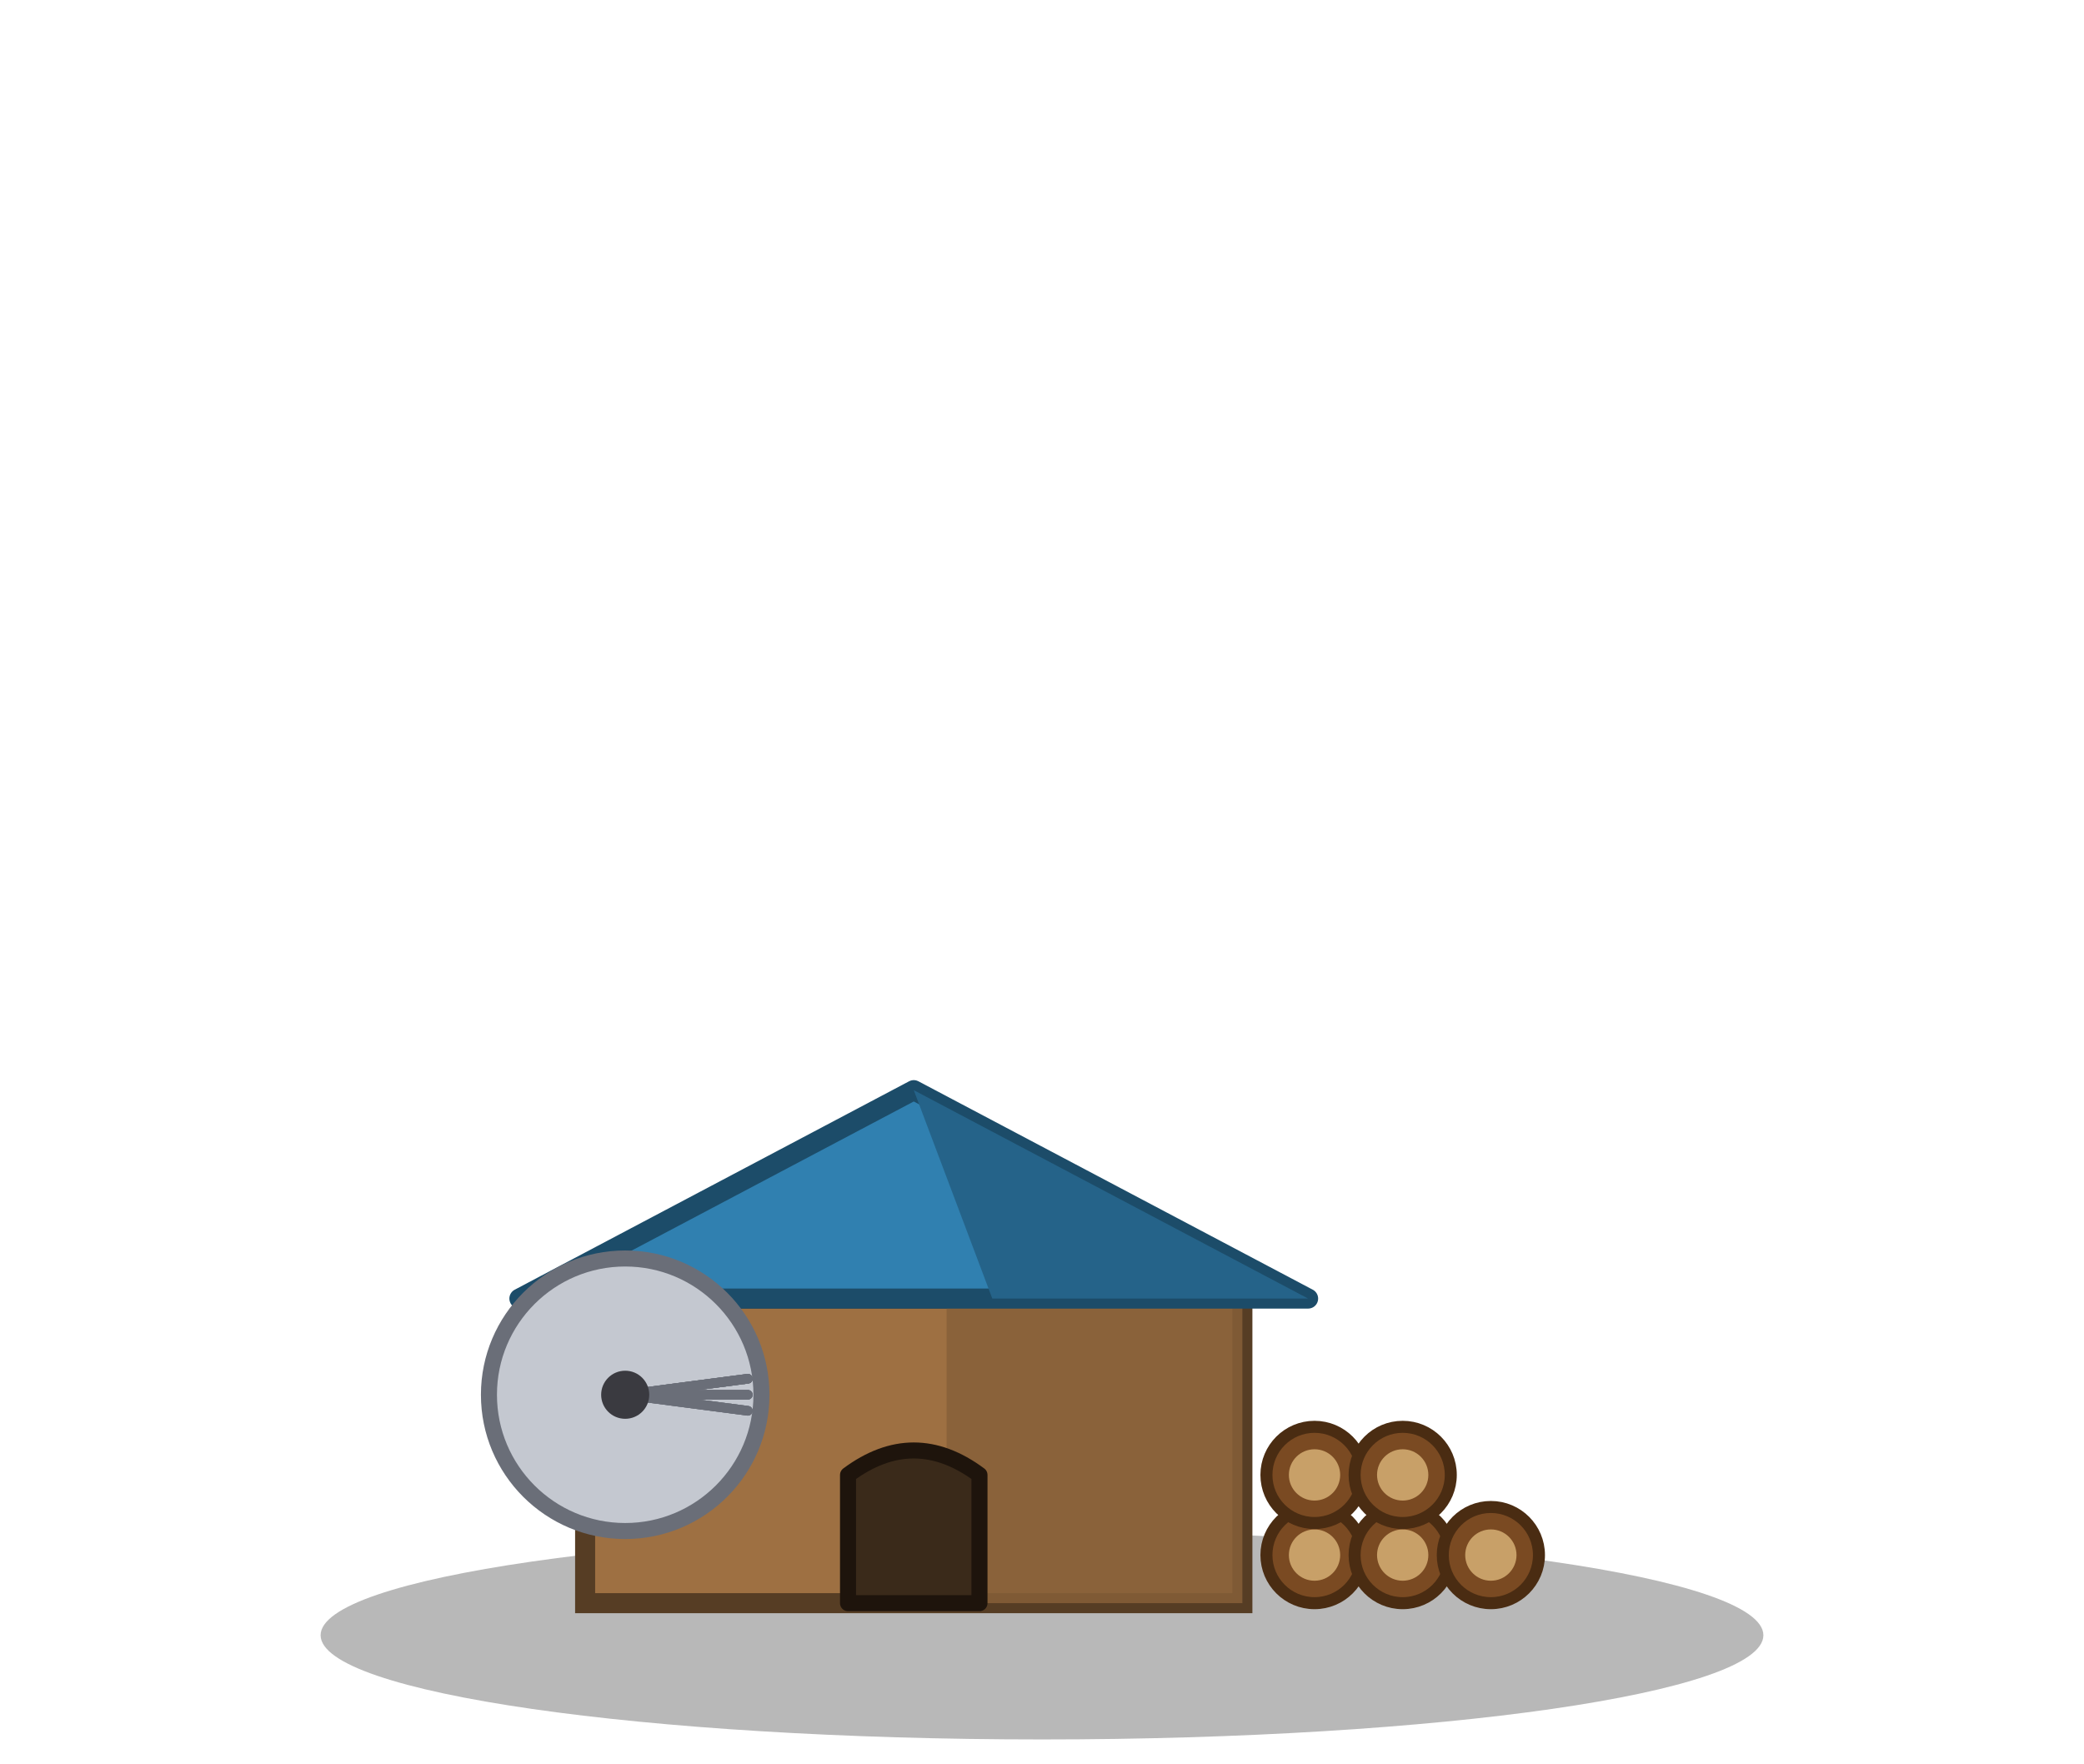
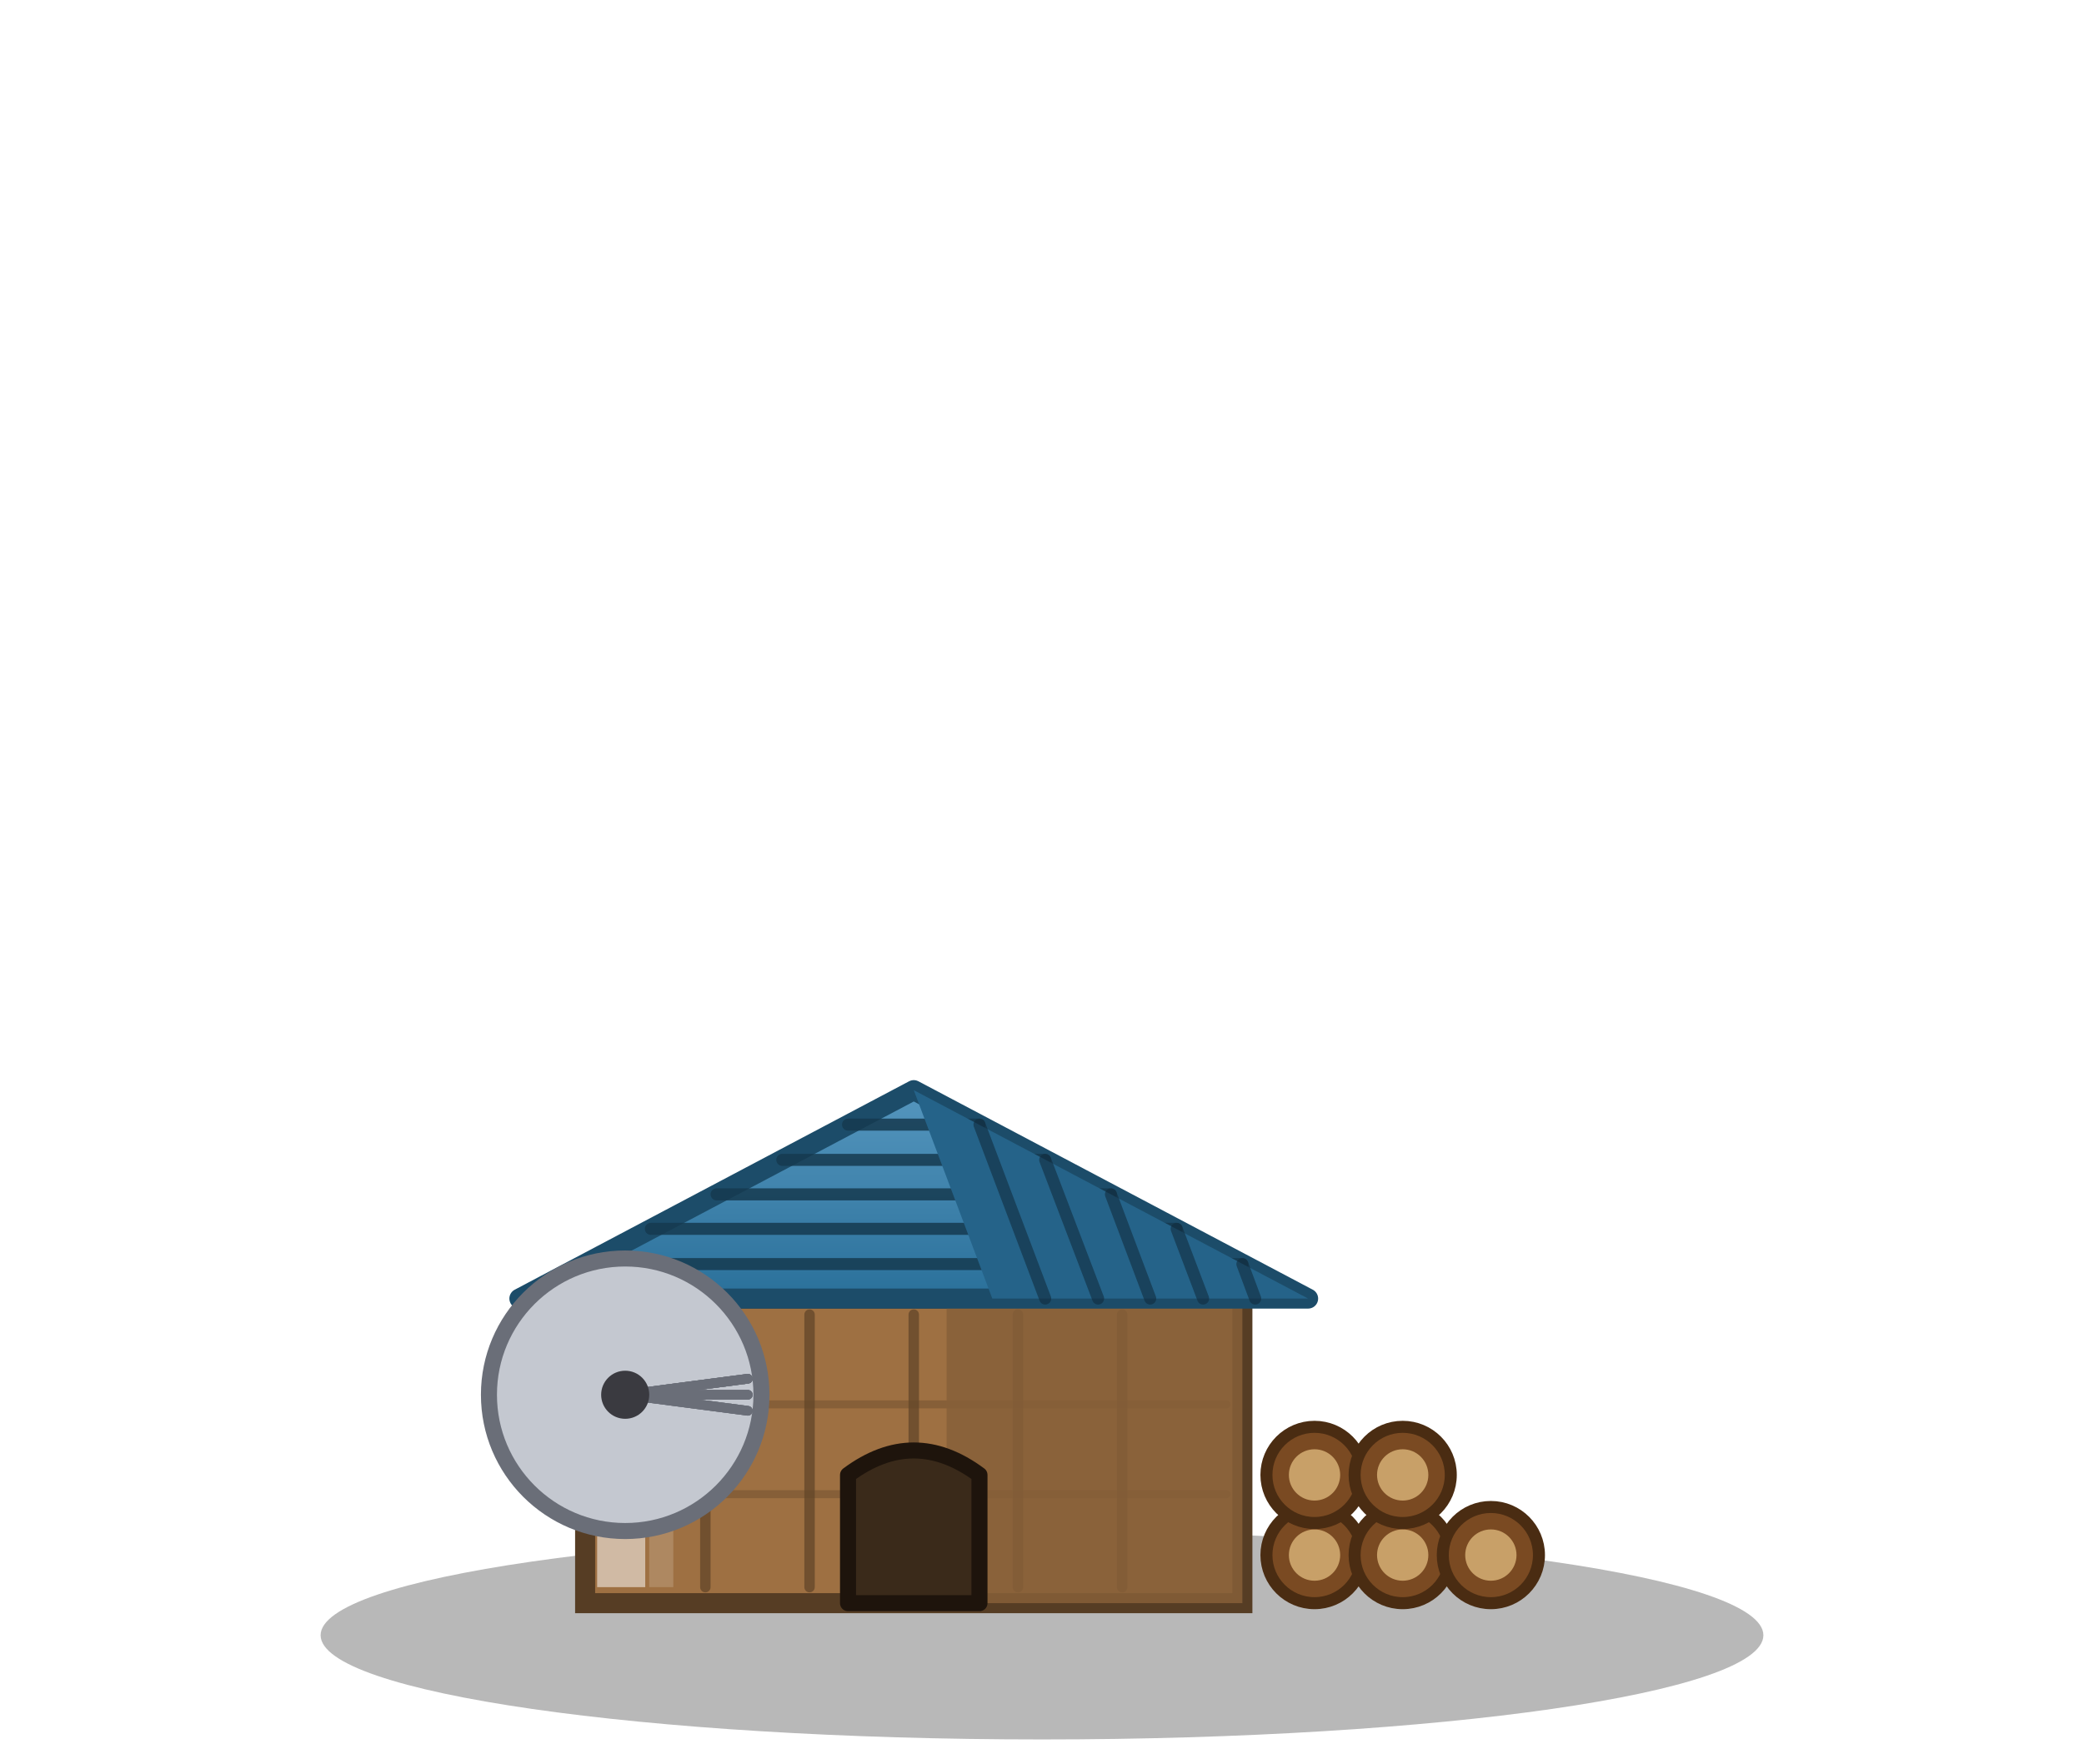
<svg xmlns="http://www.w3.org/2000/svg" width="260" height="220" viewBox="0 0 260 220">
  <ellipse cx="130.0" cy="204.0" rx="90.0" ry="13.0" fill="#000" opacity="0.28" />
  <rect x="73.0" y="162.0" width="82.0" height="38.0" fill="#9e7042" stroke="#563d24" stroke-width="2.5" />
+   <line x1="88.0" y1="164.0" x2="88.0" y2="198.0" stroke="#614528" stroke-width="1.3" stroke-linecap="round" opacity="0.75" />
+   <line x1="101.0" y1="164.0" x2="101.0" y2="198.0" stroke="#614528" stroke-width="1.3" stroke-linecap="round" opacity="0.75" />
+   <line x1="114.0" y1="164.0" x2="114.0" y2="198.0" stroke="#614528" stroke-width="1.3" stroke-linecap="round" opacity="0.75" />
+   <line x1="127.0" y1="164.0" x2="127.0" y2="198.0" stroke="#614528" stroke-width="1.3" stroke-linecap="round" opacity="0.75" />
+   <line x1="140.0" y1="164.0" x2="140.0" y2="198.0" stroke="#614528" stroke-width="1.3" stroke-linecap="round" opacity="0.75" />
+   <line x1="75.0" y1="175.2" x2="153.0" y2="175.2" stroke="#614528" stroke-width="1" stroke-linecap="round" opacity="0.4" />
+   <line x1="75.0" y1="186.4" x2="153.0" y2="186.4" stroke="#614528" stroke-width="1" stroke-linecap="round" opacity="0.4" />
  <rect x="118.1" y="162.0" width="36.9" height="38.0" fill="#865f38" opacity="0.85" />
-   <polygon points="64.8,162.0 114.0,136.0 163.2,162.0" fill="#3080b0" stroke="#1c4c69" stroke-width="2.5" stroke-linejoin="round" />
+   <rect x="74.5" y="164.0" width="6.0" height="34.0" fill="#d3bea9" opacity="0.95" />
+   <rect x="81.0" y="164.0" width="3.0" height="34.0" fill="#b99876" opacity="0.6" />
+   <defs>
+     <linearGradient id="gr182" x1="0" y1="0" x2="0" y2="1">
+       <stop offset="0" stop-color="#5596be" />
+       <stop offset="1" stop-color="#2a709a" />
+     </linearGradient>
+   </defs>
+   <polygon points="64.8,162.0 114.0,136.0 163.2,162.0" fill="url(#gr182)" stroke="#1c4c69" stroke-width="2.5" stroke-linejoin="round" />
+   <line x1="73.0" y1="157.7" x2="155.0" y2="157.7" stroke="#15394f" stroke-width="1.5" stroke-linecap="round" opacity="0.85" />
+   <line x1="81.2" y1="153.3" x2="146.8" y2="153.3" stroke="#15394f" stroke-width="1.5" stroke-linecap="round" opacity="0.85" />
+   <line x1="89.4" y1="149.0" x2="138.6" y2="149.0" stroke="#15394f" stroke-width="1.5" stroke-linecap="round" opacity="0.85" />
+   <line x1="97.6" y1="144.7" x2="130.4" y2="144.7" stroke="#15394f" stroke-width="1.5" stroke-linecap="round" opacity="0.85" />
+   <line x1="105.8" y1="140.3" x2="122.2" y2="140.3" stroke="#15394f" stroke-width="1.5" stroke-linecap="round" opacity="0.85" />
+   <line x1="77.1" y1="162.0" x2="114.0" y2="136.0" stroke="#15394f" stroke-width="0" stroke-linecap="round" opacity="0" />
+   <line x1="89.4" y1="162.0" x2="114.0" y2="136.0" stroke="#15394f" stroke-width="0" stroke-linecap="round" opacity="0" />
+   <line x1="101.7" y1="162.0" x2="114.0" y2="136.0" stroke="#15394f" stroke-width="0" stroke-linecap="round" opacity="0" />
+   <line x1="114.0" y1="162.0" x2="114.0" y2="136.0" stroke="#15394f" stroke-width="0" stroke-linecap="round" opacity="0" />
+   <line x1="126.3" y1="162.0" x2="114.0" y2="136.0" stroke="#15394f" stroke-width="0" stroke-linecap="round" opacity="0" />
+   <line x1="138.6" y1="162.0" x2="114.0" y2="136.0" stroke="#15394f" stroke-width="0" stroke-linecap="round" opacity="0" />
+   <line x1="150.9" y1="162.0" x2="114.0" y2="136.0" stroke="#15394f" stroke-width="0" stroke-linecap="round" opacity="0" />
  <polygon points="114.0,136.0 163.2,162.0 123.8,162.0" fill="#256389" />
+   <line x1="122.2" y1="140.3" x2="130.4" y2="162.0" stroke="#102c3d" stroke-width="1.5" stroke-linecap="round" opacity="0.6" />
+   <line x1="130.4" y1="144.7" x2="137.0" y2="162.0" stroke="#102c3d" stroke-width="1.5" stroke-linecap="round" opacity="0.6" />
+   <line x1="138.6" y1="149.0" x2="143.5" y2="162.0" stroke="#102c3d" stroke-width="1.5" stroke-linecap="round" opacity="0.6" />
+   <line x1="146.8" y1="153.3" x2="150.1" y2="162.0" stroke="#102c3d" stroke-width="1.5" stroke-linecap="round" opacity="0.6" />
+   <line x1="155.0" y1="157.7" x2="156.6" y2="162.0" stroke="#102c3d" stroke-width="1.5" stroke-linecap="round" opacity="0.6" />
+   <line x1="115.2" y1="139.2" x2="163.2" y2="162.0" stroke="#102c3d" stroke-width="0" stroke-linecap="round" opacity="0" />
+   <line x1="116.5" y1="142.5" x2="163.2" y2="162.0" stroke="#102c3d" stroke-width="0" stroke-linecap="round" opacity="0" />
+   <line x1="117.7" y1="145.8" x2="163.2" y2="162.0" stroke="#102c3d" stroke-width="0" stroke-linecap="round" opacity="0" />
+   <line x1="118.9" y1="149.0" x2="163.2" y2="162.0" stroke="#102c3d" stroke-width="0" stroke-linecap="round" opacity="0" />
+   <line x1="120.2" y1="152.2" x2="163.2" y2="162.0" stroke="#102c3d" stroke-width="0" stroke-linecap="round" opacity="0" />
+   <line x1="121.4" y1="155.5" x2="163.2" y2="162.0" stroke="#102c3d" stroke-width="0" stroke-linecap="round" opacity="0" />
+   <line x1="122.6" y1="158.8" x2="163.2" y2="162.0" stroke="#102c3d" stroke-width="0" stroke-linecap="round" opacity="0" />
  <path d="M105.8 200.0 v-16.0 q8.2 -6.1 16.4 0 v16.0 z" fill="#3a2a1a" stroke="#1e140c" stroke-width="2" stroke-linejoin="round" stroke-linecap="round" />
  <circle cx="164.0" cy="194.0" r="6.0" fill="#7a4a22" stroke="#4a2c12" stroke-width="1.5" />
  <circle cx="164.0" cy="194.0" r="3.2" fill="#c8a068" />
  <circle cx="175.0" cy="194.0" r="6.0" fill="#7a4a22" stroke="#4a2c12" stroke-width="1.5" />
  <circle cx="175.0" cy="194.0" r="3.2" fill="#c8a068" />
  <circle cx="186.0" cy="194.0" r="6.0" fill="#7a4a22" stroke="#4a2c12" stroke-width="1.5" />
  <circle cx="186.0" cy="194.0" r="3.2" fill="#c8a068" />
  <circle cx="164.0" cy="184.0" r="6.0" fill="#7a4a22" stroke="#4a2c12" stroke-width="1.5" />
  <circle cx="164.0" cy="184.0" r="3.2" fill="#c8a068" />
  <circle cx="175.0" cy="184.0" r="6.0" fill="#7a4a22" stroke="#4a2c12" stroke-width="1.5" />
  <circle cx="175.0" cy="184.0" r="3.2" fill="#c8a068" />
  <circle cx="78.0" cy="174.0" r="17.0" fill="#c4c8d0" stroke="#6a6e78" stroke-width="2" />
  <line x1="78.0" y1="174.0" x2="93.3" y2="172.0" stroke="#6a6e78" stroke-width="1.2" stroke-linecap="round" />
  <line x1="78.0" y1="174.0" x2="93.3" y2="174.0" stroke="#6a6e78" stroke-width="1.2" stroke-linecap="round" />
  <line x1="78.0" y1="174.0" x2="93.3" y2="176.0" stroke="#6a6e78" stroke-width="1.2" stroke-linecap="round" />
  <line x1="78.0" y1="174.0" x2="93.3" y2="172.0" stroke="#6a6e78" stroke-width="1.2" stroke-linecap="round" />
  <line x1="78.0" y1="174.0" x2="93.3" y2="174.0" stroke="#6a6e78" stroke-width="1.2" stroke-linecap="round" />
  <line x1="78.0" y1="174.0" x2="93.3" y2="176.0" stroke="#6a6e78" stroke-width="1.2" stroke-linecap="round" />
  <line x1="78.0" y1="174.0" x2="93.3" y2="172.0" stroke="#6a6e78" stroke-width="1.2" stroke-linecap="round" />
  <line x1="78.0" y1="174.0" x2="93.3" y2="174.0" stroke="#6a6e78" stroke-width="1.2" stroke-linecap="round" />
  <line x1="78.0" y1="174.0" x2="93.3" y2="176.0" stroke="#6a6e78" stroke-width="1.2" stroke-linecap="round" />
  <line x1="78.0" y1="174.0" x2="93.3" y2="172.0" stroke="#6a6e78" stroke-width="1.2" stroke-linecap="round" />
  <circle cx="78.0" cy="174.0" r="3.0" fill="#3a3a40" />
</svg>
